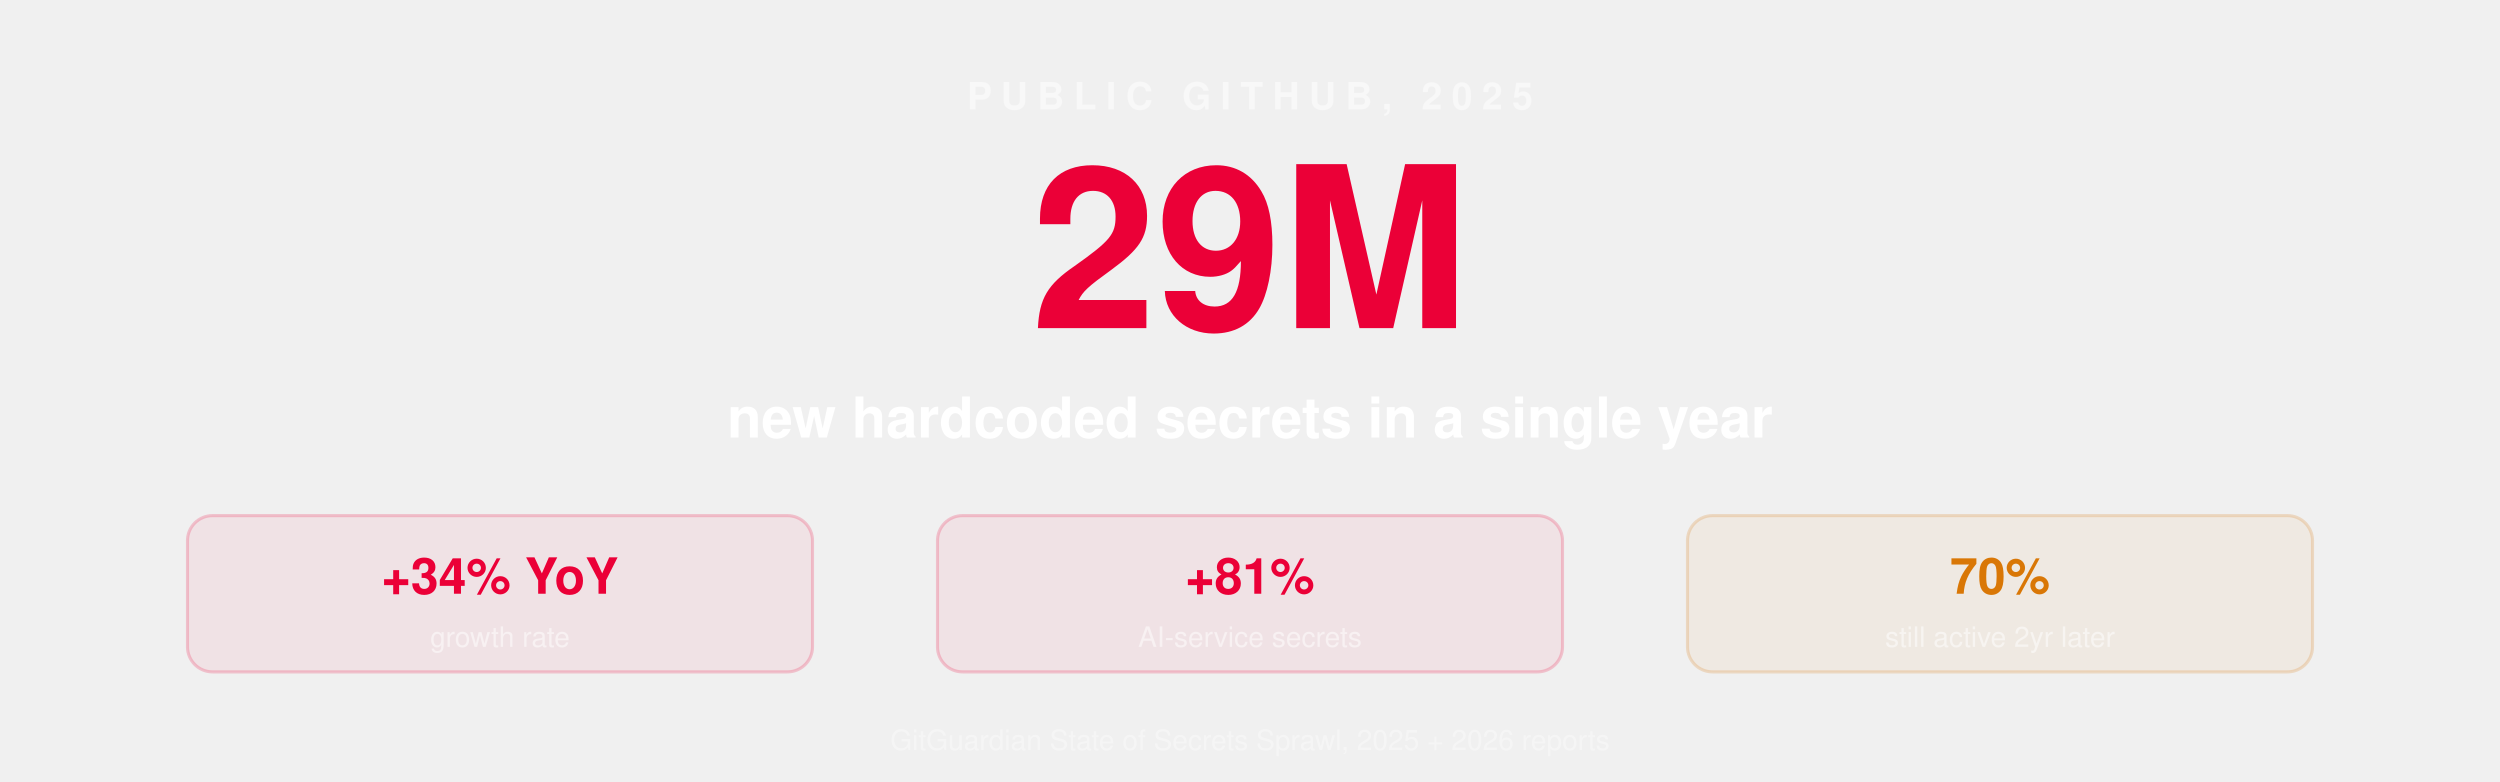
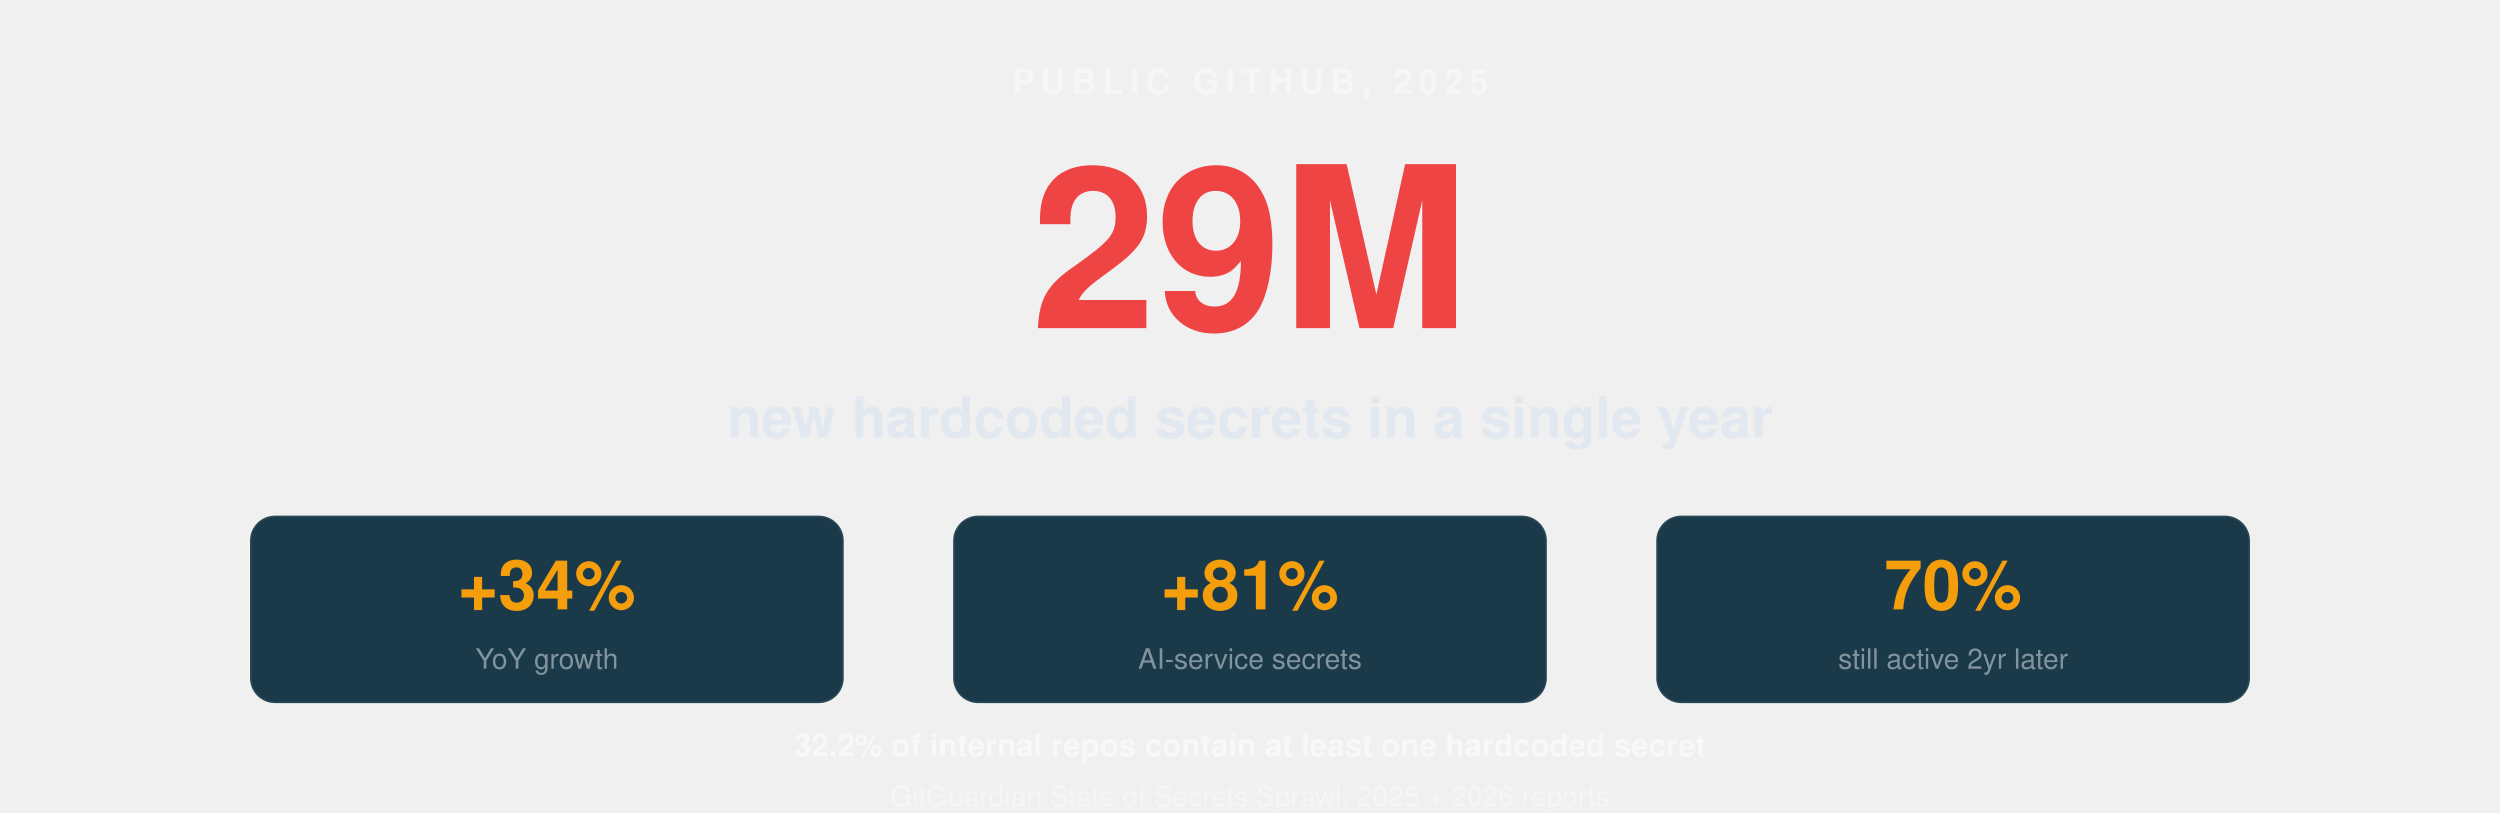
- <svg xmlns="http://www.w3.org/2000/svg" viewBox="0 0 800 250" font-family="Equinor, Helvetica, sans-serif">
-   <text x="400" y="35" text-anchor="middle" fill="rgba(255,255,255,0.5)" font-size="12" font-weight="600" letter-spacing="3">PUBLIC GITHUB, 2025</text>
-   <text x="400" y="105" text-anchor="middle" fill="#eb0037" font-size="72" font-weight="700">29M</text>
-   <text x="400" y="140" text-anchor="middle" fill="#fff" font-size="18" font-weight="600">new hardcoded secrets in a single year</text>
-   <rect x="60" y="165" width="200" height="50" rx="8" fill="rgba(235,0,55,0.06)" stroke="rgba(235,0,55,0.2)" stroke-width="1" />
-   <text x="160" y="190" text-anchor="middle" fill="#eb0037" font-size="16" font-weight="700">+34% YoY</text>
-   <text x="160" y="207" text-anchor="middle" fill="rgba(255,255,255,0.5)" font-size="9">growth rate</text>
-   <rect x="300" y="165" width="200" height="50" rx="8" fill="rgba(235,0,55,0.06)" stroke="rgba(235,0,55,0.2)" stroke-width="1" />
-   <text x="400" y="190" text-anchor="middle" fill="#eb0037" font-size="16" font-weight="700">+81%</text>
-   <text x="400" y="207" text-anchor="middle" fill="rgba(255,255,255,0.5)" font-size="9">AI-service secrets</text>
-   <rect x="540" y="165" width="200" height="50" rx="8" fill="rgba(217,119,6,0.06)" stroke="rgba(217,119,6,0.2)" stroke-width="1" />
-   <text x="640" y="190" text-anchor="middle" fill="#d97706" font-size="16" font-weight="700">70%</text>
-   <text x="640" y="207" text-anchor="middle" fill="rgba(255,255,255,0.5)" font-size="9">still active 2yr later</text>
-   <text x="400" y="240" text-anchor="middle" fill="rgba(255,255,255,0.35)" font-size="9">GitGuardian State of Secrets Sprawl, 2025 + 2026 reports</text>
+ <svg xmlns="http://www.w3.org/2000/svg" viewBox="0 0 800 260" font-family="Equinor, Helvetica, sans-serif">
+   <text x="400" y="30" text-anchor="middle" fill="rgba(255,255,255,0.4)" font-size="11" font-weight="600" letter-spacing="2">PUBLIC GITHUB, 2025</text>
+   <text x="400" y="105" text-anchor="middle" fill="#ef4444" font-size="72" font-weight="900" line-height="1">29M</text>
+   <text x="400" y="140" text-anchor="middle" fill="#e2e8f0" font-size="18" font-weight="600">new hardcoded secrets in a single year</text>
+   <rect x="80" y="165" width="190" height="60" rx="8" fill="#1a3a4a" stroke="rgba(255,255,255,0.08)" stroke-width="1" />
+   <text x="175" y="195" text-anchor="middle" fill="#f59e0b" font-size="22" font-weight="800">+34%</text>
+   <text x="175" y="214" text-anchor="middle" fill="rgba(255,255,255,0.45)" font-size="9">YoY growth</text>
+   <rect x="305" y="165" width="190" height="60" rx="8" fill="#1a3a4a" stroke="rgba(255,255,255,0.08)" stroke-width="1" />
+   <text x="400" y="195" text-anchor="middle" fill="#f59e0b" font-size="22" font-weight="800">+81%</text>
+   <text x="400" y="214" text-anchor="middle" fill="rgba(255,255,255,0.45)" font-size="9">AI-service secrets</text>
+   <rect x="530" y="165" width="190" height="60" rx="8" fill="#1a3a4a" stroke="rgba(255,255,255,0.08)" stroke-width="1" />
+   <text x="625" y="195" text-anchor="middle" fill="#f59e0b" font-size="22" font-weight="800">70%</text>
+   <text x="625" y="214" text-anchor="middle" fill="rgba(255,255,255,0.45)" font-size="9">still active 2yr later</text>
+   <text x="400" y="242" text-anchor="middle" fill="rgba(255,255,255,0.5)" font-size="10" font-weight="600">32.2% of internal repos contain at least one hardcoded secret</text>
+   <text x="400" y="258" text-anchor="middle" fill="rgba(255,255,255,0.35)" font-size="9">GitGuardian State of Secrets Sprawl, 2025 + 2026 reports</text>
</svg>
